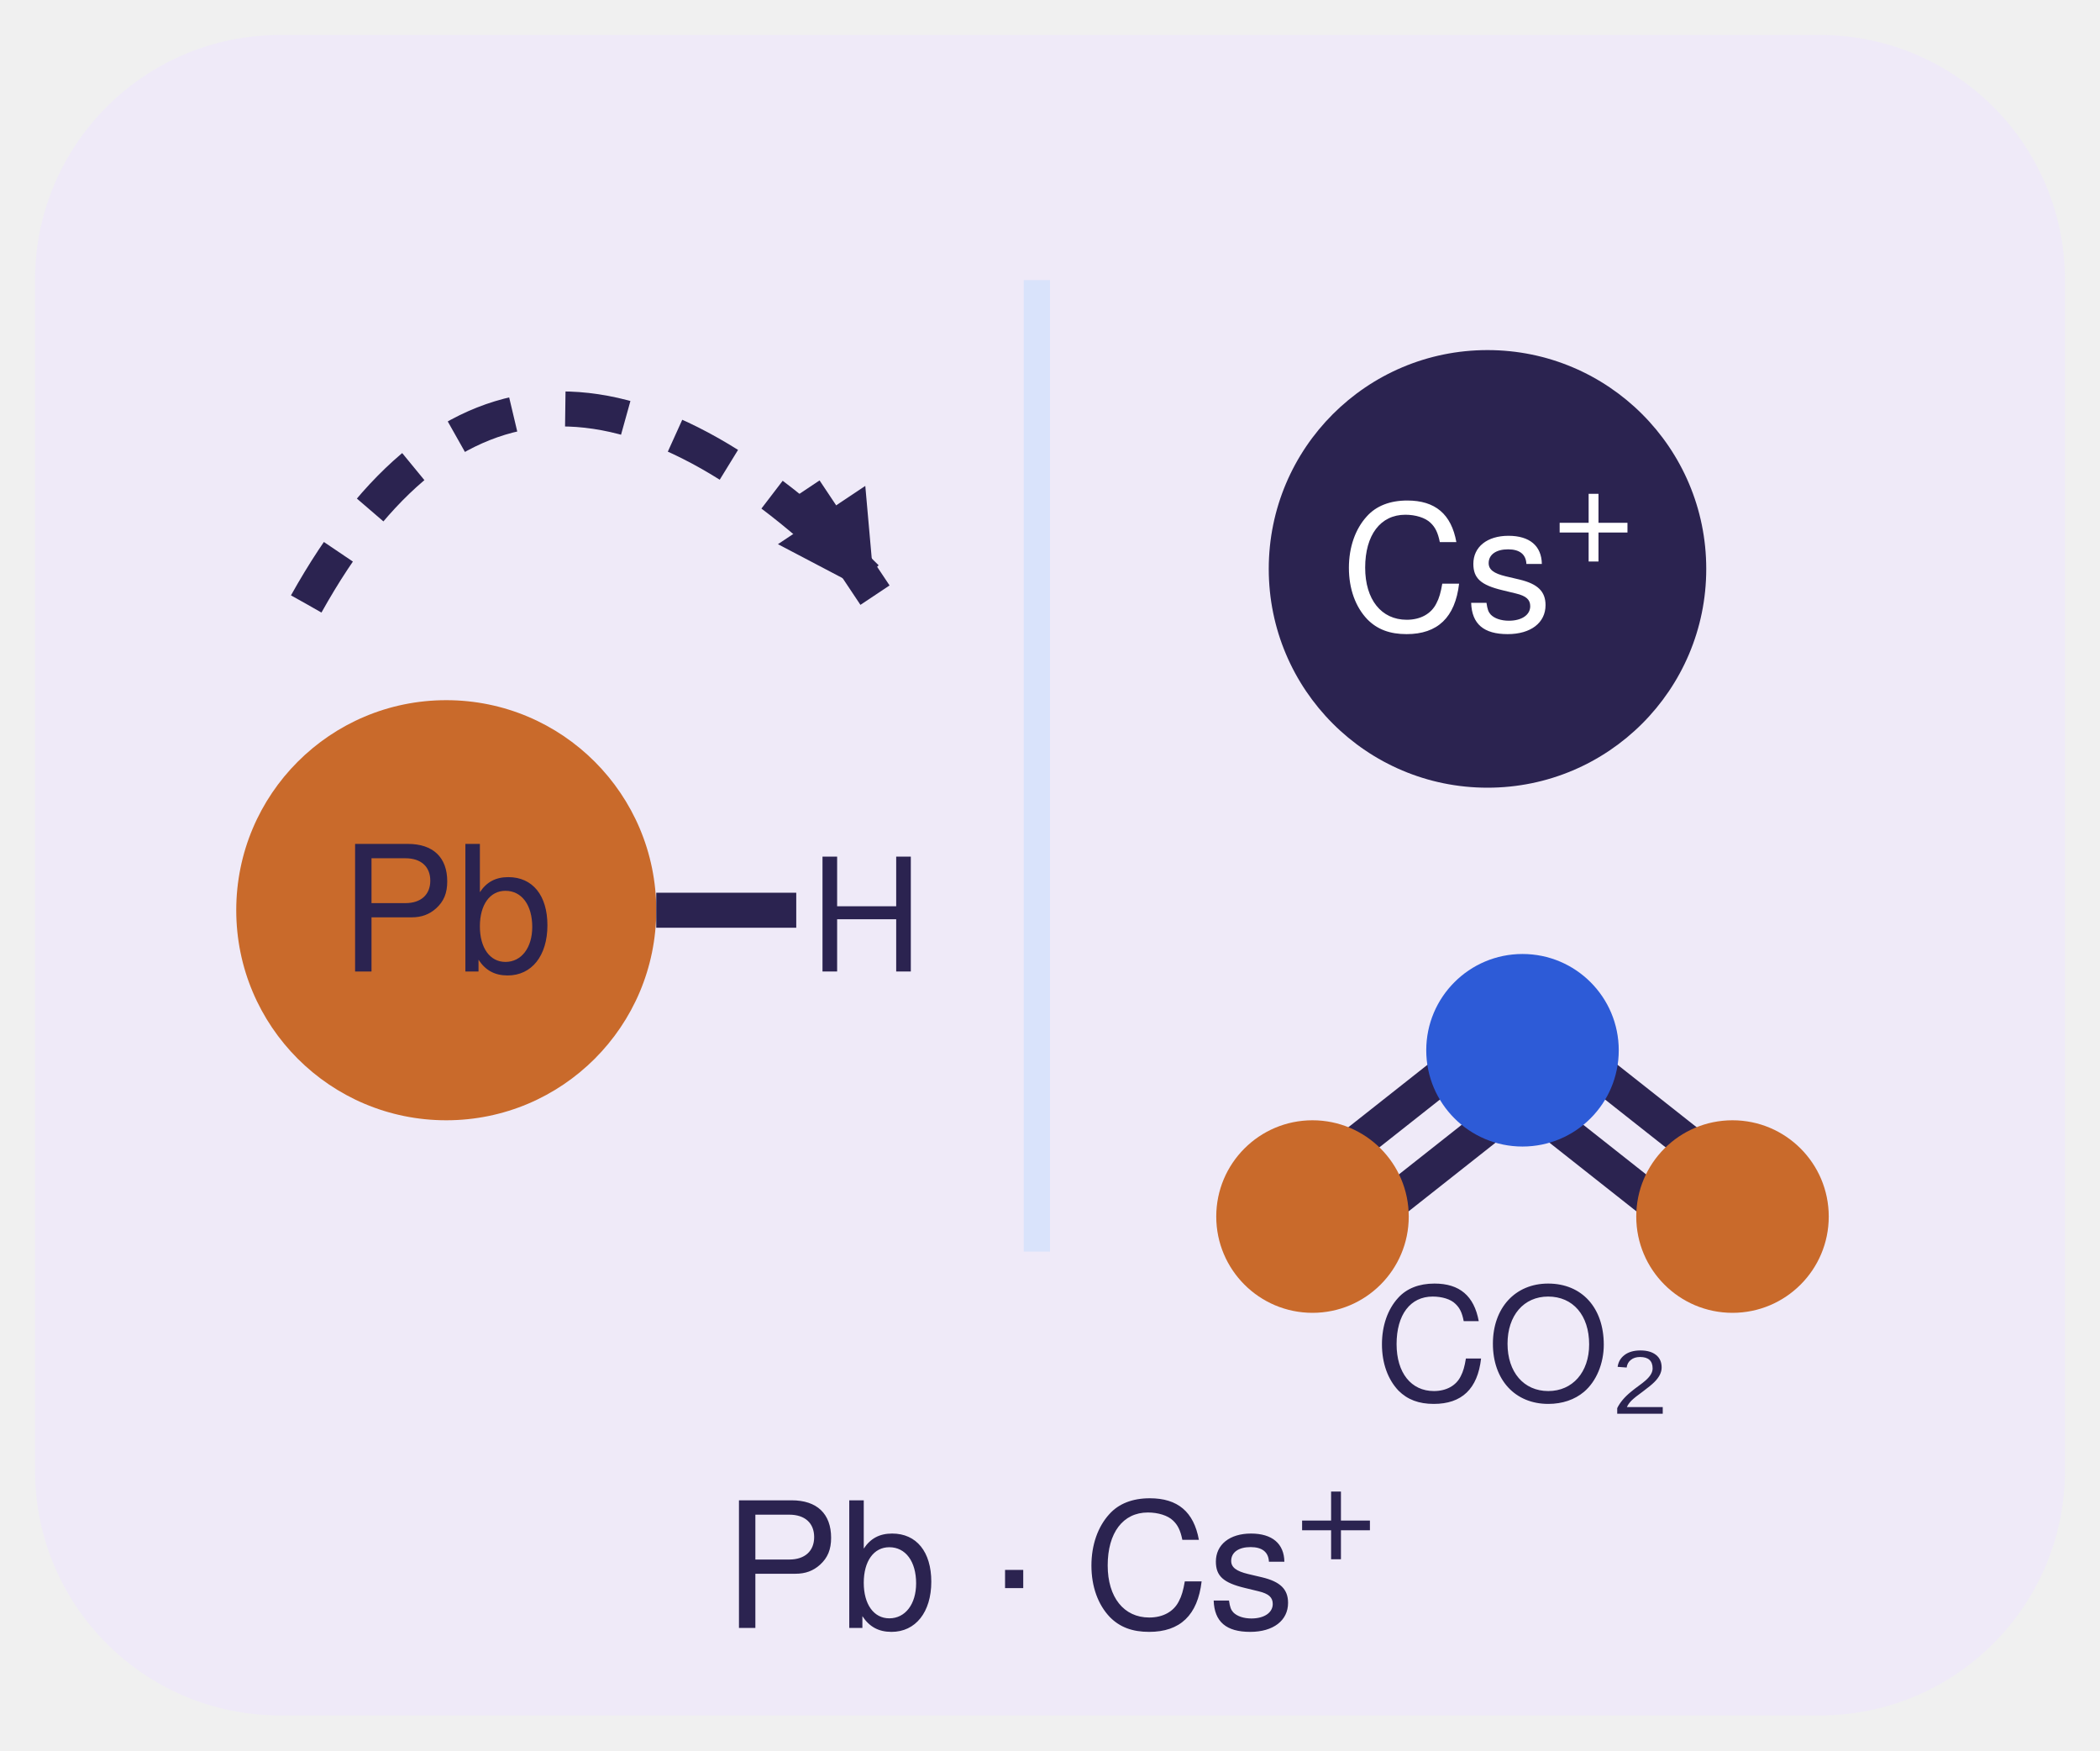
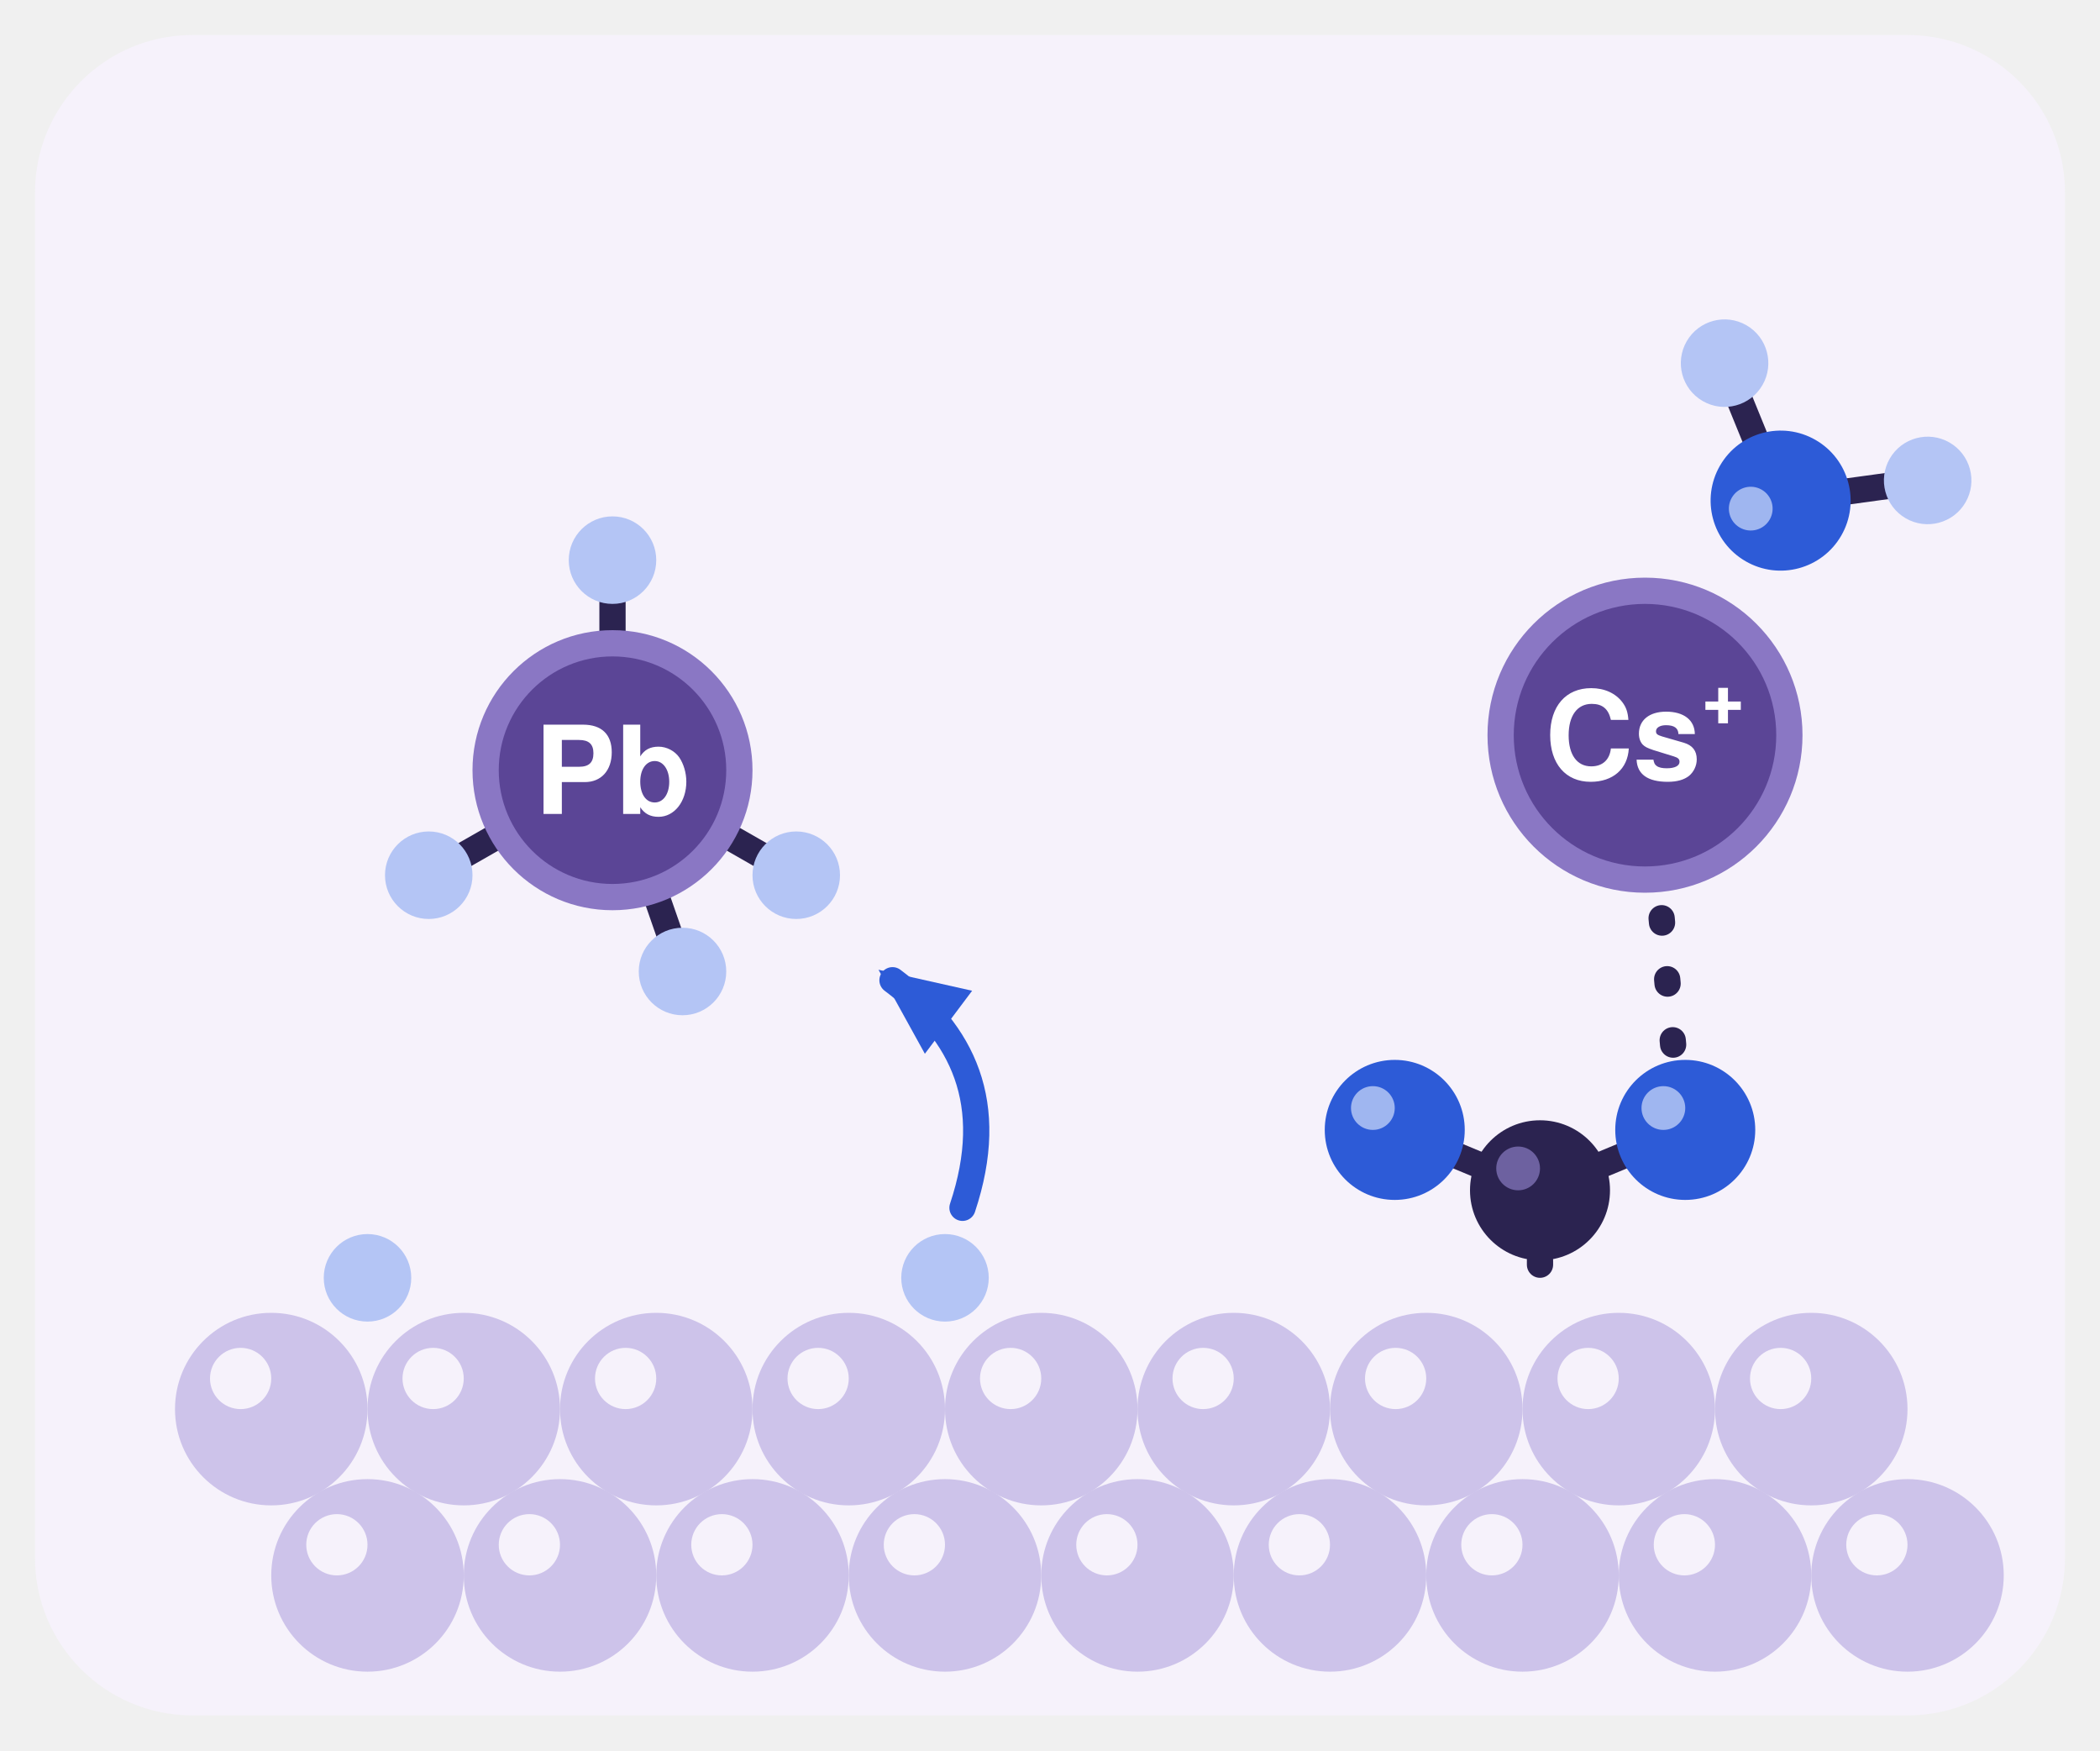
- <svg xmlns="http://www.w3.org/2000/svg" width="240" height="200" viewBox="0 0 240 200" role="img">
-   <g font-family="Avenir Next, Segoe UI, Helvetica, Arial, sans-serif" fill="#2b2350">
-     <rect x="4" y="4" width="232" height="192" rx="28" fill="#efeaf8" />
-     <rect x="117" y="32" width="3" height="111" rx="0" fill="#d9e3fb" />
-     <circle cx="51" cy="104" r="24" fill="#c96a2b" />
-     <text x="51" y="111" text-anchor="middle" font-size="20" fill="#2b2350">Pb</text>
-     <path d="M75 104H91" fill="none" stroke="#2b2350" stroke-width="4" stroke-linecap="butt" stroke-linejoin="miter" />
-     <text x="99" y="111" text-anchor="middle" font-size="18" fill="#2b2350">H</text>
-     <path d="M35 69Q59 26 99 66" fill="none" stroke="#2b2350" stroke-width="4" stroke-linecap="butt" stroke-linejoin="miter" stroke-dasharray="7 6" />
-     <path d="M92 56L100 68" fill="none" stroke="#2b2350" stroke-width="4" stroke-linecap="butt" stroke-linejoin="miter" />
-     <polygon points="100,68 88.906,62.176 98.891,55.519" fill="#2b2350" />
-     <circle cx="170" cy="65" r="25" fill="#2b2350" />
-     <text x="170" y="72" text-anchor="middle" font-size="20" fill="#fff">Cs<tspan dy="-8" font-size="16">+</tspan>
-     </text>
-     <path d="M152 133L171 118M157 139L176 124M196 133L177 118M191 139L172 124" fill="none" stroke="#2b2350" stroke-width="4" />
-     <circle cx="174" cy="120" r="11" fill="#2d5bd7" />
-     <circle cx="150" cy="139" r="11" fill="#c96a2b" />
-     <circle cx="198" cy="139" r="11" fill="#c96a2b" />
-     <text x="174" y="160" text-anchor="middle" font-size="18" fill="#2b2350">CO₂</text>
-     <text x="120" y="186" text-anchor="middle" font-size="20" fill="#2b2350">Pb · Cs<tspan dy="-8" font-size="16">+</tspan>
-     </text>
+ <svg xmlns="http://www.w3.org/2000/svg" xmlns:xlink="http://www.w3.org/1999/xlink" width="240" height="200" viewBox="0 0 240 200" role="img">
+   <defs>
+     <style>.ln,.lc,.lb,.lp{fill:none;stroke-width:3;stroke-linecap:round;stroke-linejoin:round}.ln{stroke:#2b2350}.lc{stroke:#c96a2b}.lb{stroke:#2d5bd7}.lp{stroke:#d8cfee}.dt{stroke-dasharray:0.5 6.5}.ds{stroke-dasharray:6 6}.t{font-family:"Avenir Next","Segoe UI",Helvetica,Arial,sans-serif;font-size:15px;fill:#2b2350}.b{font-weight:700}.i{font-style:italic;fill:#6d55b5}.w{fill:#fff}.m{text-anchor:middle}.e{text-anchor:end}.s14{font-size:14px}.s16{font-size:16px}.s18{font-size:18px}.s20{font-size:20px}</style>
+     <marker id="ab" viewBox="0 0 12 12" refX="9" refY="6" markerWidth="12" markerHeight="12" markerUnits="userSpaceOnUse" orient="auto">
+       <path d="M1 1.5L11 6L1 10.5Z" fill="#2d5bd7" />
+     </marker>
+     <g id="ag">
+       <circle r="11" fill="#cdc3ea" />
+       <circle cx="-3.5" cy="-3.5" r="3.5" fill="#f6f2fb" />
+     </g>
+     <g id="o">
+       <circle r="8" fill="#2d5bd7" />
+       <circle cx="-2.5" cy="-2.5" r="2.5" fill="#9fb6f0" />
+     </g>
+     <g id="c">
+       <circle r="8" fill="#2b2350" />
+       <circle cx="-2.5" cy="-2.5" r="2.5" fill="#6d61a0" />
+     </g>
+     <circle id="h" r="5" fill="#b4c5f5" />
+     <g id="wa">
+       <path class="ln" d="M10.4-13.4L0 0L10.4 13.4" />
+       <use xlink:href="#o" />
+       <use xlink:href="#h" x="10.4" y="-13.4" />
+       <use xlink:href="#h" x="10.4" y="13.4" />
+     </g>
+   </defs>
+   <rect x="4" y="4" width="232" height="192" rx="18" fill="#f6f2fb" />
+   <g>
+     <use xlink:href="#ag" x="42" y="180" />
+     <use xlink:href="#ag" x="64" y="180" />
+     <use xlink:href="#ag" x="86" y="180" />
+     <use xlink:href="#ag" x="108" y="180" />
+     <use xlink:href="#ag" x="130" y="180" />
+     <use xlink:href="#ag" x="152" y="180" />
+     <use xlink:href="#ag" x="174" y="180" />
+     <use xlink:href="#ag" x="196" y="180" />
+     <use xlink:href="#ag" x="218" y="180" />
+     <use xlink:href="#ag" x="31" y="161" />
+     <use xlink:href="#ag" x="53" y="161" />
+     <use xlink:href="#ag" x="75" y="161" />
+     <use xlink:href="#ag" x="97" y="161" />
+     <use xlink:href="#ag" x="119" y="161" />
+     <use xlink:href="#ag" x="141" y="161" />
+     <use xlink:href="#ag" x="163" y="161" />
+     <use xlink:href="#ag" x="185" y="161" />
+     <use xlink:href="#ag" x="207" y="161" />
  </g>
+   <use xlink:href="#h" x="42" y="146" />
+   <use xlink:href="#h" x="108" y="146" />
+   <path class="lb" d="M110 138C114 126 110 118 102 112" marker-end="url(#ab)" />
+   <path class="ln" d="M70 88V64M70 88L49 100M70 88L91 100M70 88L78 111" />
+   <use xlink:href="#h" x="70" y="64" />
+   <use xlink:href="#h" x="49" y="100" />
+   <use xlink:href="#h" x="91" y="100" />
+   <use xlink:href="#h" x="78" y="111" />
+   <circle cx="70" cy="88" r="16" fill="#8a77c4" />
+   <circle cx="70" cy="88" r="13" fill="#5b4596" />
+   <text class="t b w s14 m" x="70" y="93">Pb</text>
+   <path class="ln dt" d="M188 84L192 128" />
+   <path class="ln dt" d="M176 144V150" />
+   <path class="ln" d="M159.4 129.1L176 136L192.6 129.1" />
+   <use xlink:href="#o" x="159.4" y="129.1" />
+   <use xlink:href="#c" x="176" y="136" />
+   <use xlink:href="#o" x="192.6" y="129.1" />
+   <use xlink:href="#wa" transform="translate(203.5 57.2) rotate(-60)" />
+   <circle cx="188" cy="84" r="18" fill="#8a77c4" />
+   <circle cx="188" cy="84" r="15" fill="#5b4596" />
+   <text class="t b w s14 m" x="188" y="89">Cs⁺</text>
</svg>
